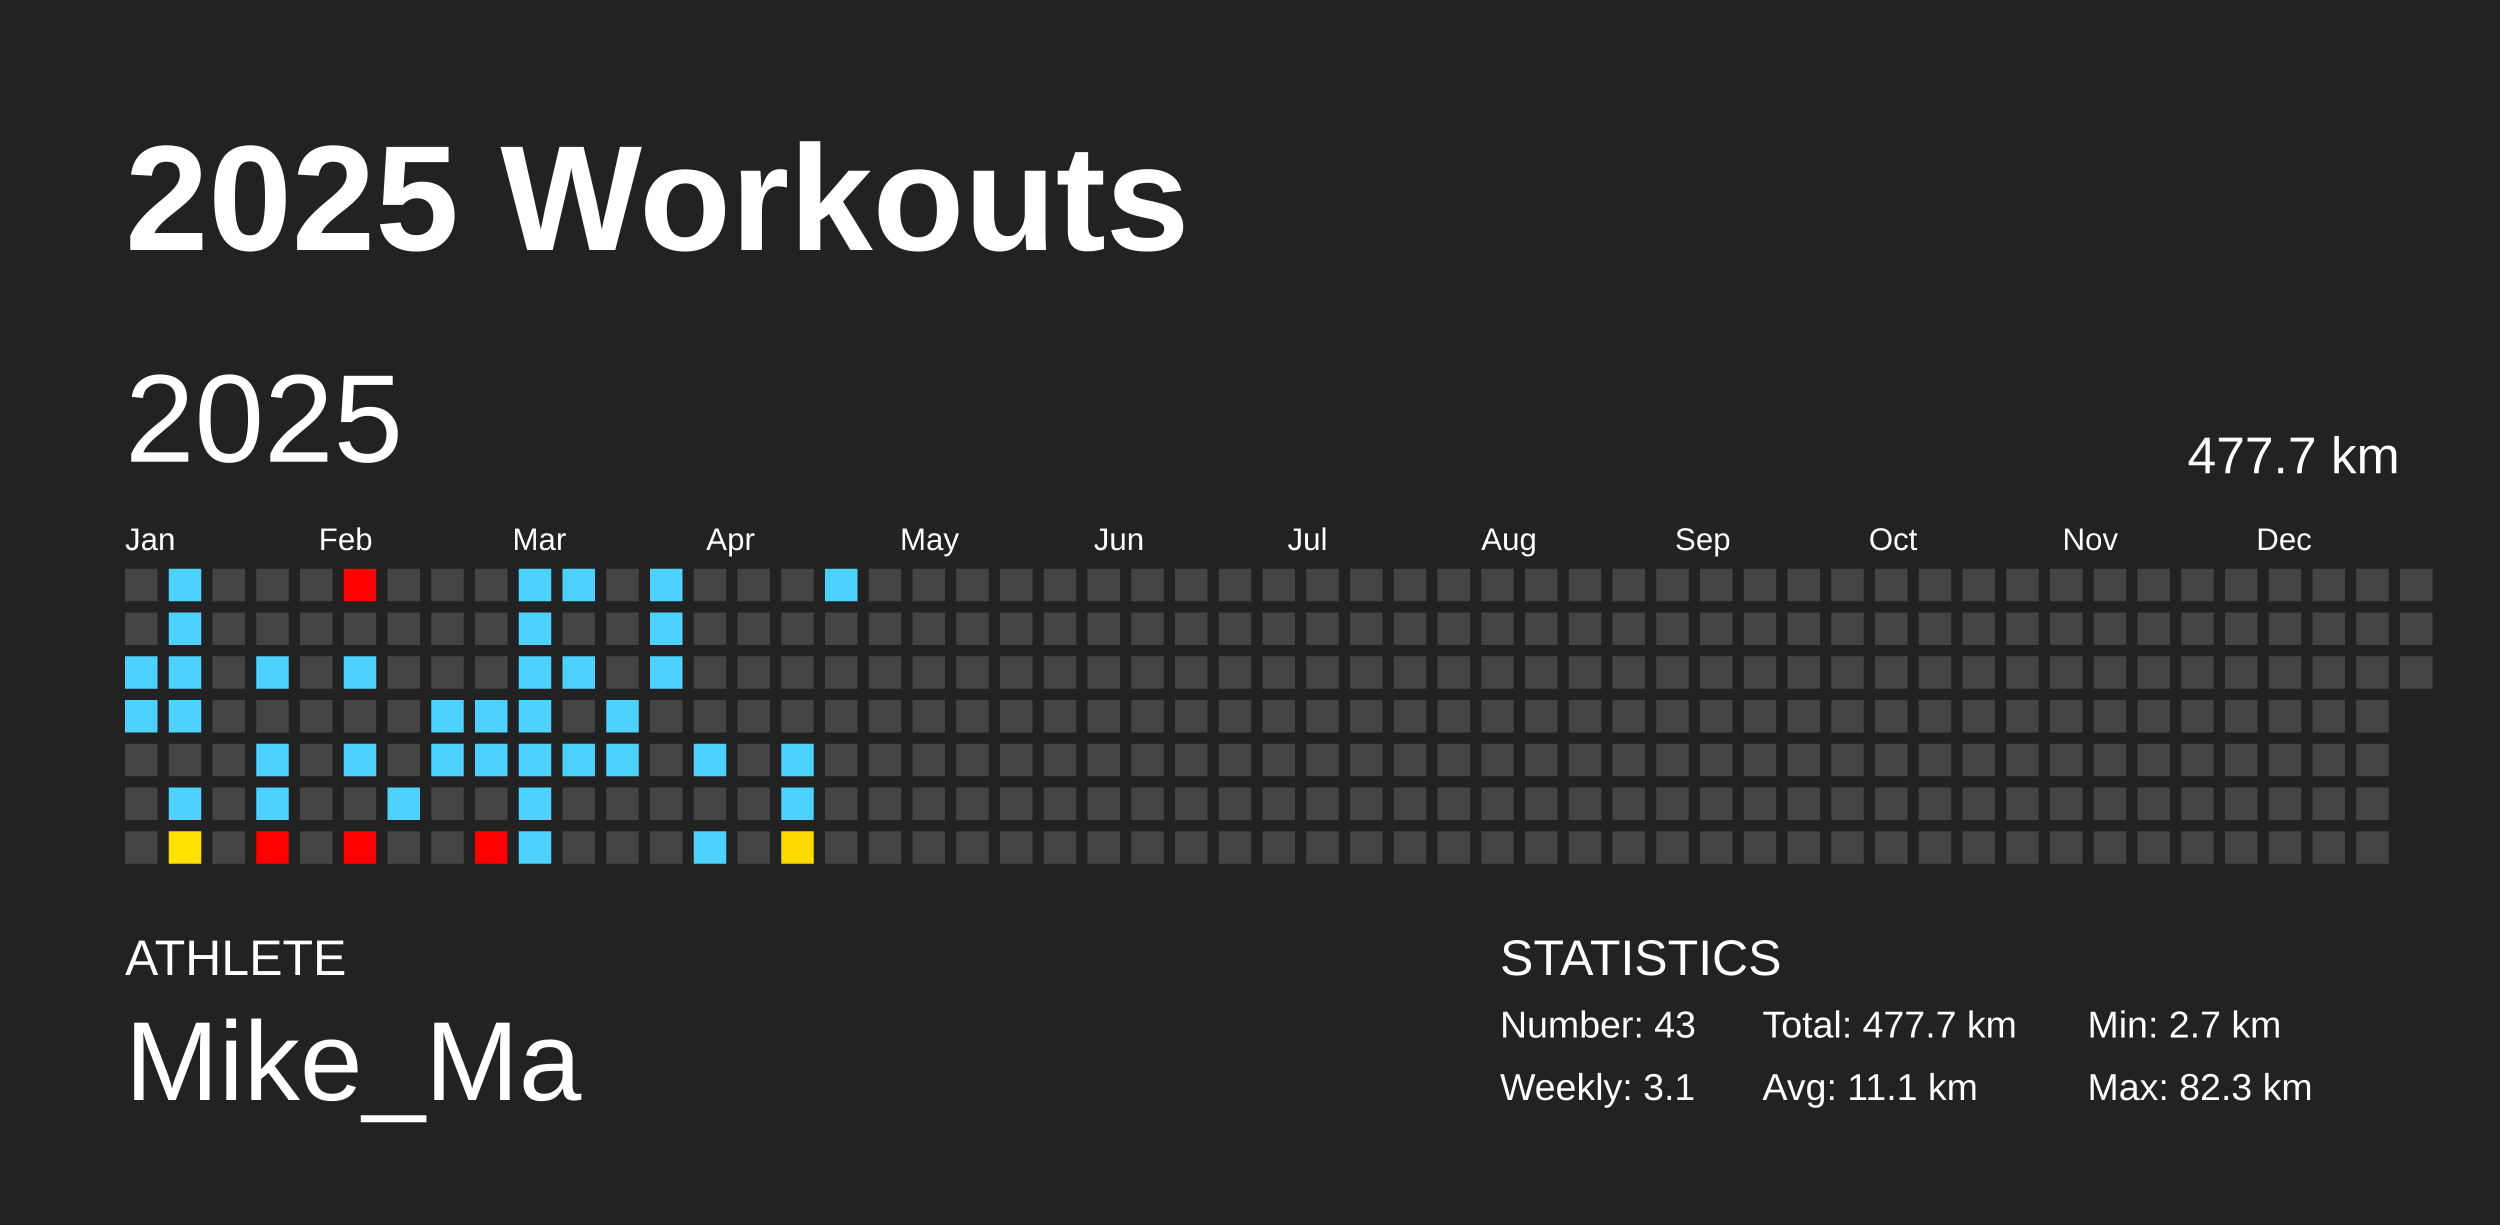
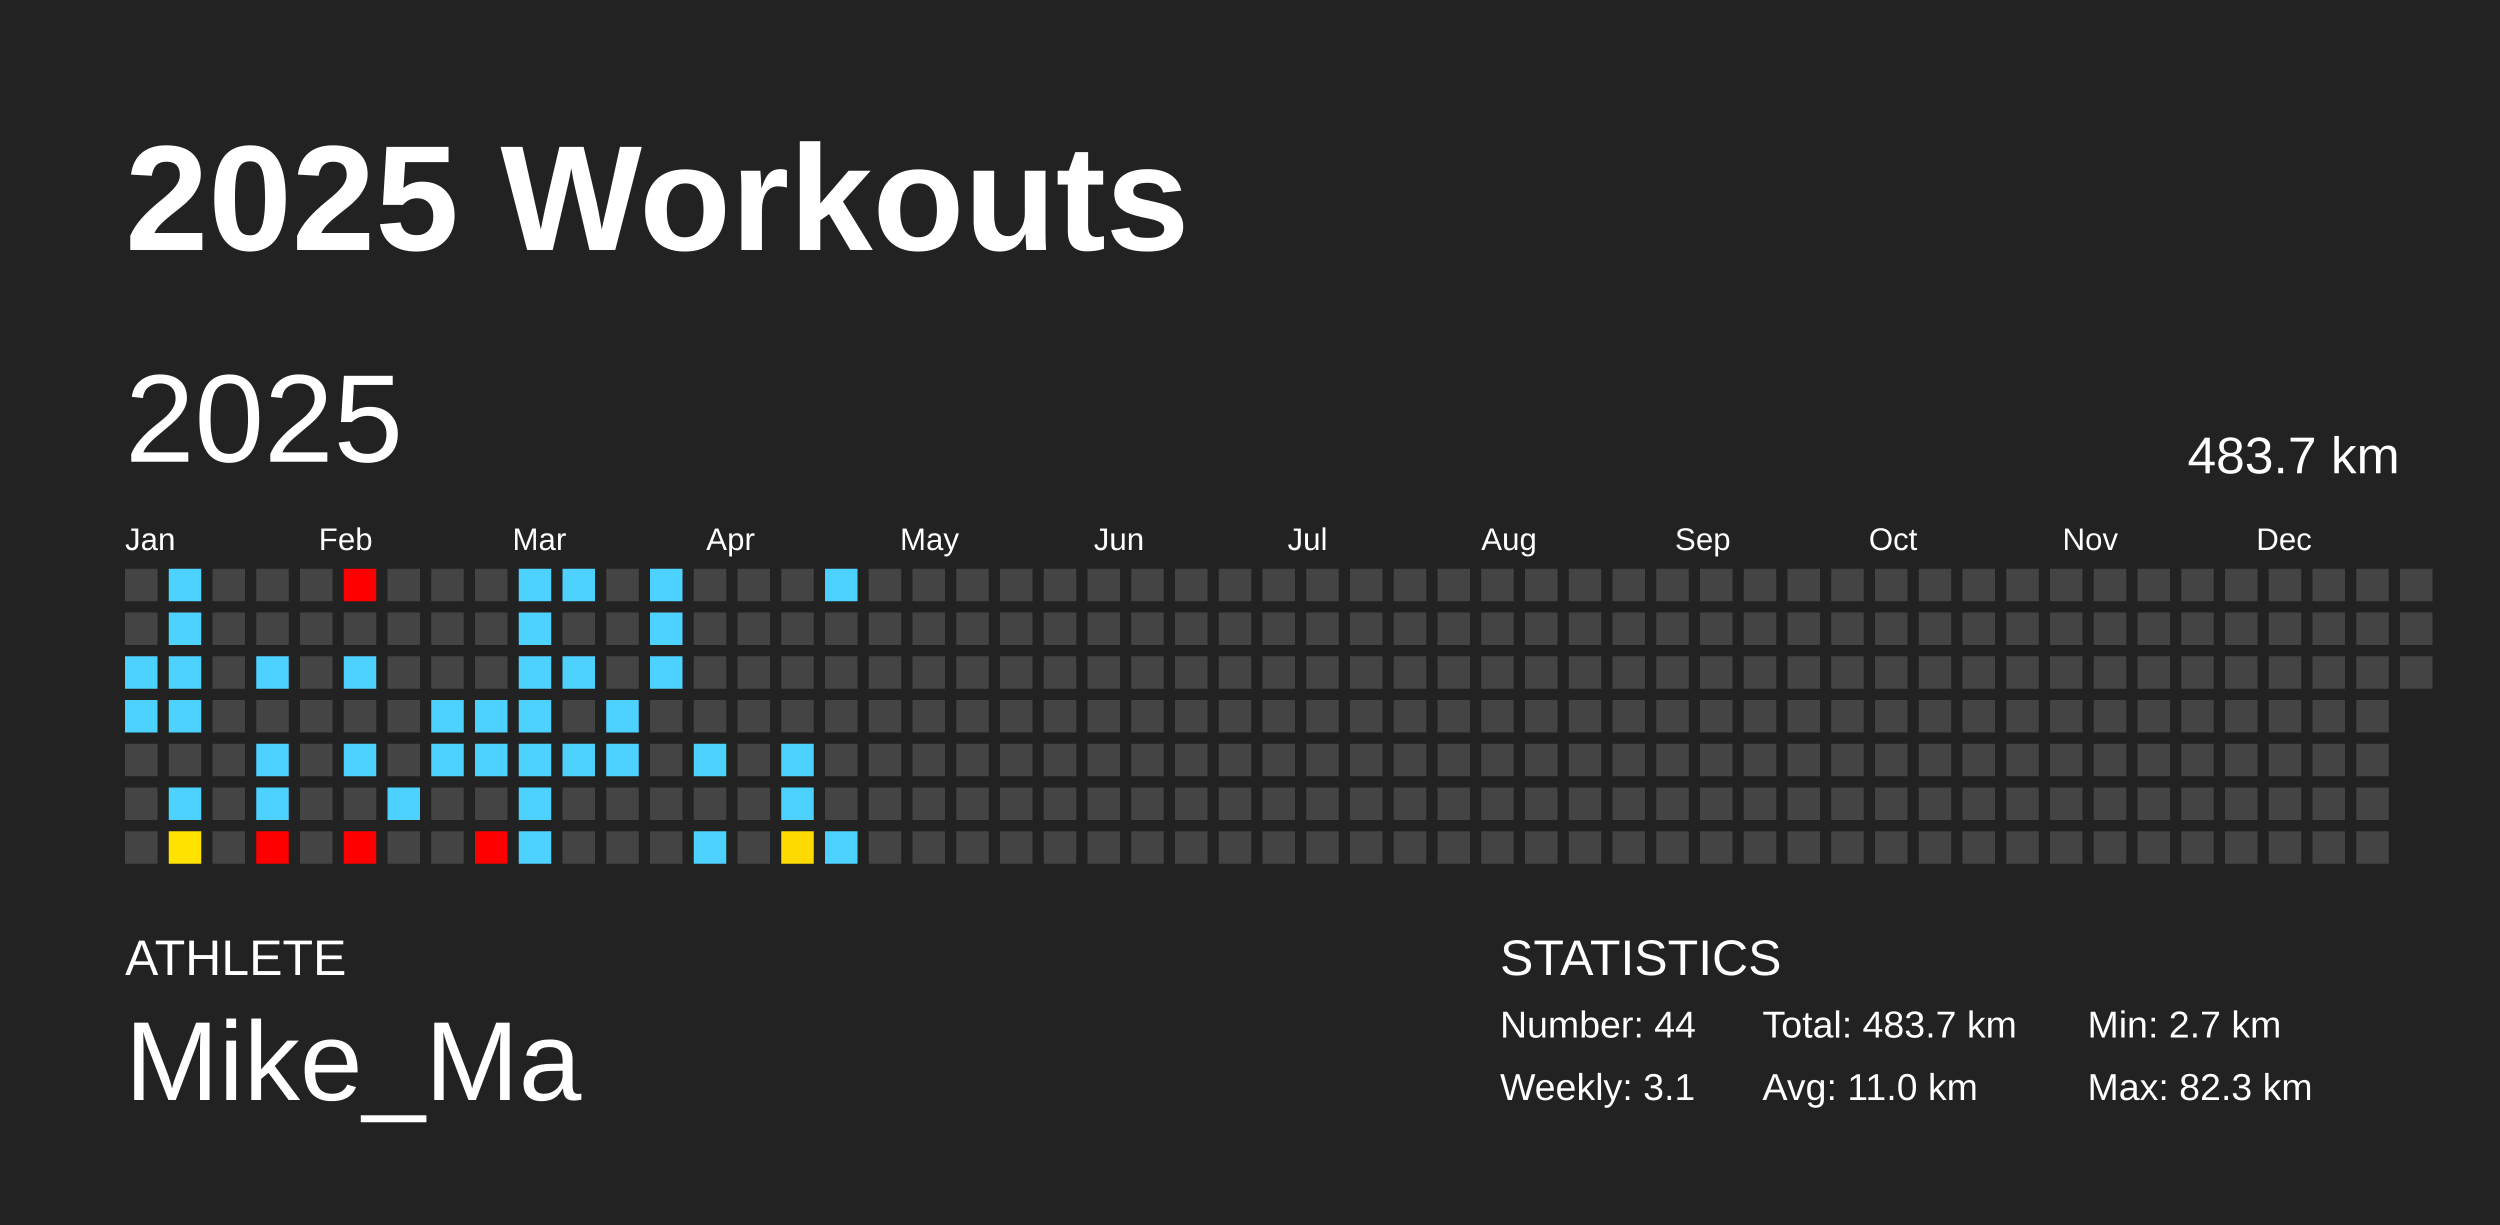
<svg xmlns="http://www.w3.org/2000/svg" baseProfile="full" height="98mm" version="1.1" viewBox="0,0,200,98" width="200mm">
  <defs />
  <rect fill="#222222" height="98" width="200" x="0" y="0" />
  <text fill="#FFFFFF" style="font-size:12px; font-family:Arial; font-weight:bold;" x="10" y="20">2025 Workouts</text>
  <text fill="#FFFFFF" style="font-size:4px; font-family:Arial" x="10" y="78">ATHLETE</text>
  <text fill="#FFFFFF" style="font-size:9px; font-family:Arial" x="10" y="88">Mike_Ma</text>
  <text fill="#FFFFFF" style="font-size:4px; font-family:Arial" x="120" y="78">STATISTICS</text>
-   <text fill="#FFFFFF" style="font-size:3px; font-family:Arial" x="120" y="83">Number: 43</text>
+   <text fill="#FFFFFF" style="font-size:3px; font-family:Arial" x="120" y="83">Number: 44</text>
  <text fill="#FFFFFF" style="font-size:3px; font-family:Arial" x="120" y="88">Weekly: 3.1</text>
-   <text fill="#FFFFFF" style="font-size:3px; font-family:Arial" x="141" y="83">Total: 477.7 km</text>
-   <text fill="#FFFFFF" style="font-size:3px; font-family:Arial" x="141" y="88">Avg: 11.1 km</text>
+   <text fill="#FFFFFF" style="font-size:3px; font-family:Arial" x="141" y="83">Total: 483.7 km</text>
+   <text fill="#FFFFFF" style="font-size:3px; font-family:Arial" x="141" y="88">Avg: 11.0 km</text>
  <text fill="#FFFFFF" style="font-size:3px; font-family:Arial" x="167" y="83">Min: 2.7 km</text>
  <text fill="#FFFFFF" style="font-size:3px; font-family:Arial" x="167" y="88">Max: 82.3 km</text>
  <text dominant-baseline="hanging" fill="#FFFFFF" style="font-size:10.0px; font-family:Arial;" x="10" y="30">2025</text>
-   <text dominant-baseline="hanging" fill="#FFFFFF" style="font-size:4.125px; font-family:Arial;" x="175" y="35">477.7 km</text>
+   <text dominant-baseline="hanging" fill="#FFFFFF" style="font-size:4.125px; font-family:Arial;" x="175" y="35">483.7 km</text>
  <text fill="#FFFFFF" style="font-size:2.5px; font-family:Arial" x="10.0" y="44">Jan</text>
  <text fill="#FFFFFF" style="font-size:2.5px; font-family:Arial" x="25.5" y="44">Feb</text>
  <text fill="#FFFFFF" style="font-size:2.5px; font-family:Arial" x="41.0" y="44">Mar</text>
  <text fill="#FFFFFF" style="font-size:2.5px; font-family:Arial" x="56.5" y="44">Apr</text>
  <text fill="#FFFFFF" style="font-size:2.5px; font-family:Arial" x="72.0" y="44">May</text>
  <text fill="#FFFFFF" style="font-size:2.5px; font-family:Arial" x="87.5" y="44">Jun</text>
  <text fill="#FFFFFF" style="font-size:2.5px; font-family:Arial" x="103.0" y="44">Jul</text>
  <text fill="#FFFFFF" style="font-size:2.5px; font-family:Arial" x="118.5" y="44">Aug</text>
  <text fill="#FFFFFF" style="font-size:2.5px; font-family:Arial" x="134.0" y="44">Sep</text>
  <text fill="#FFFFFF" style="font-size:2.5px; font-family:Arial" x="149.5" y="44">Oct</text>
  <text fill="#FFFFFF" style="font-size:2.5px; font-family:Arial" x="165.0" y="44">Nov</text>
  <text fill="#FFFFFF" style="font-size:2.5px; font-family:Arial" x="180.5" y="44">Dec</text>
  <rect fill="#444444" height="2.6" width="2.6" x="10.0" y="45.5" />
  <rect fill="#444444" height="2.6" width="2.6" x="10.0" y="49.0" />
  <rect fill="#4dd2ff" height="2.6" width="2.6" x="10.0" y="52.5" />
  <rect fill="#4dd2ff" height="2.6" width="2.6" x="10.0" y="56.0" />
  <rect fill="#444444" height="2.6" width="2.6" x="10.0" y="59.5" />
  <rect fill="#444444" height="2.6" width="2.6" x="10.0" y="63.0" />
  <rect fill="#444444" height="2.6" width="2.6" x="10.0" y="66.5" />
  <rect fill="#4dd2ff" height="2.6" width="2.6" x="13.5" y="45.5" />
  <rect fill="#4dd2ff" height="2.6" width="2.6" x="13.5" y="49.0" />
  <rect fill="#4dd2ff" height="2.6" width="2.6" x="13.5" y="52.5" />
  <rect fill="#4dd2ff" height="2.6" width="2.6" x="13.5" y="56.0" />
  <rect fill="#444444" height="2.6" width="2.6" x="13.5" y="59.5" />
  <rect fill="#4dd2ff" height="2.6" width="2.6" x="13.5" y="63.0" />
  <rect fill="#ffe200" height="2.6" width="2.6" x="13.5" y="66.5" />
  <rect fill="#444444" height="2.6" width="2.6" x="17.0" y="45.5" />
  <rect fill="#444444" height="2.6" width="2.6" x="17.0" y="49.0" />
  <rect fill="#444444" height="2.6" width="2.6" x="17.0" y="52.5" />
  <rect fill="#444444" height="2.6" width="2.6" x="17.0" y="56.0" />
  <rect fill="#444444" height="2.6" width="2.6" x="17.0" y="59.5" />
  <rect fill="#444444" height="2.6" width="2.6" x="17.0" y="63.0" />
  <rect fill="#444444" height="2.6" width="2.6" x="17.0" y="66.5" />
  <rect fill="#444444" height="2.6" width="2.6" x="20.5" y="45.5" />
  <rect fill="#444444" height="2.6" width="2.6" x="20.5" y="49.0" />
  <rect fill="#4dd2ff" height="2.6" width="2.6" x="20.5" y="52.5" />
  <rect fill="#444444" height="2.6" width="2.6" x="20.5" y="56.0" />
  <rect fill="#4dd2ff" height="2.6" width="2.6" x="20.5" y="59.5" />
  <rect fill="#4dd2ff" height="2.6" width="2.6" x="20.5" y="63.0" />
  <rect fill="red" height="2.6" width="2.6" x="20.5" y="66.5" />
  <rect fill="#444444" height="2.6" width="2.6" x="24.0" y="45.5" />
  <rect fill="#444444" height="2.6" width="2.6" x="24.0" y="49.0" />
  <rect fill="#444444" height="2.6" width="2.6" x="24.0" y="52.5" />
  <rect fill="#444444" height="2.6" width="2.6" x="24.0" y="56.0" />
  <rect fill="#444444" height="2.6" width="2.6" x="24.0" y="59.5" />
  <rect fill="#444444" height="2.6" width="2.6" x="24.0" y="63.0" />
  <rect fill="#444444" height="2.6" width="2.6" x="24.0" y="66.5" />
  <rect fill="red" height="2.6" width="2.6" x="27.5" y="45.5" />
  <rect fill="#444444" height="2.6" width="2.6" x="27.5" y="49.0" />
  <rect fill="#4dd2ff" height="2.6" width="2.6" x="27.5" y="52.5" />
  <rect fill="#444444" height="2.6" width="2.6" x="27.5" y="56.0" />
  <rect fill="#4dd2ff" height="2.6" width="2.6" x="27.5" y="59.5" />
  <rect fill="#444444" height="2.6" width="2.6" x="27.5" y="63.0" />
  <rect fill="red" height="2.6" width="2.6" x="27.5" y="66.5" />
  <rect fill="#444444" height="2.6" width="2.6" x="31.0" y="45.5" />
  <rect fill="#444444" height="2.6" width="2.6" x="31.0" y="49.0" />
  <rect fill="#444444" height="2.6" width="2.6" x="31.0" y="52.5" />
  <rect fill="#444444" height="2.6" width="2.6" x="31.0" y="56.0" />
  <rect fill="#444444" height="2.6" width="2.6" x="31.0" y="59.5" />
  <rect fill="#4dd2ff" height="2.6" width="2.6" x="31.0" y="63.0" />
  <rect fill="#444444" height="2.6" width="2.6" x="31.0" y="66.5" />
  <rect fill="#444444" height="2.6" width="2.6" x="34.5" y="45.5" />
  <rect fill="#444444" height="2.6" width="2.6" x="34.5" y="49.0" />
  <rect fill="#444444" height="2.6" width="2.6" x="34.5" y="52.5" />
  <rect fill="#4dd2ff" height="2.6" width="2.6" x="34.5" y="56.0" />
  <rect fill="#4dd2ff" height="2.6" width="2.6" x="34.5" y="59.5" />
  <rect fill="#444444" height="2.6" width="2.6" x="34.5" y="63.0" />
  <rect fill="#444444" height="2.6" width="2.6" x="34.5" y="66.5" />
  <rect fill="#444444" height="2.6" width="2.6" x="38.0" y="45.5" />
  <rect fill="#444444" height="2.6" width="2.6" x="38.0" y="49.0" />
  <rect fill="#444444" height="2.6" width="2.6" x="38.0" y="52.5" />
  <rect fill="#4dd2ff" height="2.6" width="2.6" x="38.0" y="56.0" />
  <rect fill="#4dd2ff" height="2.6" width="2.6" x="38.0" y="59.5" />
  <rect fill="#444444" height="2.6" width="2.6" x="38.0" y="63.0" />
  <rect fill="red" height="2.6" width="2.6" x="38.0" y="66.5" />
  <rect fill="#4dd2ff" height="2.6" width="2.6" x="41.5" y="45.5" />
  <rect fill="#4dd2ff" height="2.6" width="2.6" x="41.5" y="49.0" />
  <rect fill="#4dd2ff" height="2.6" width="2.6" x="41.5" y="52.5" />
  <rect fill="#4dd2ff" height="2.6" width="2.6" x="41.5" y="56.0" />
  <rect fill="#4dd2ff" height="2.6" width="2.6" x="41.5" y="59.5" />
  <rect fill="#4dd2ff" height="2.6" width="2.6" x="41.5" y="63.0" />
  <rect fill="#4dd2ff" height="2.6" width="2.6" x="41.5" y="66.5" />
  <rect fill="#4dd2ff" height="2.6" width="2.6" x="45.0" y="45.5" />
  <rect fill="#444444" height="2.6" width="2.6" x="45.0" y="49.0" />
  <rect fill="#4dd2ff" height="2.6" width="2.6" x="45.0" y="52.5" />
  <rect fill="#444444" height="2.6" width="2.6" x="45.0" y="56.0" />
  <rect fill="#4dd2ff" height="2.6" width="2.6" x="45.0" y="59.5" />
  <rect fill="#444444" height="2.6" width="2.6" x="45.0" y="63.0" />
  <rect fill="#444444" height="2.6" width="2.6" x="45.0" y="66.5" />
  <rect fill="#444444" height="2.6" width="2.6" x="48.5" y="45.5" />
  <rect fill="#444444" height="2.6" width="2.6" x="48.5" y="49.0" />
  <rect fill="#444444" height="2.6" width="2.6" x="48.5" y="52.5" />
  <rect fill="#4dd2ff" height="2.6" width="2.6" x="48.5" y="56.0" />
  <rect fill="#4dd2ff" height="2.6" width="2.6" x="48.5" y="59.5" />
  <rect fill="#444444" height="2.6" width="2.6" x="48.5" y="63.0" />
  <rect fill="#444444" height="2.6" width="2.6" x="48.5" y="66.5" />
  <rect fill="#4dd2ff" height="2.6" width="2.6" x="52.0" y="45.5" />
  <rect fill="#4dd2ff" height="2.6" width="2.6" x="52.0" y="49.0" />
  <rect fill="#4dd2ff" height="2.6" width="2.6" x="52.0" y="52.5" />
  <rect fill="#444444" height="2.6" width="2.6" x="52.0" y="56.0" />
  <rect fill="#444444" height="2.6" width="2.6" x="52.0" y="59.5" />
  <rect fill="#444444" height="2.6" width="2.6" x="52.0" y="63.0" />
  <rect fill="#444444" height="2.6" width="2.6" x="52.0" y="66.5" />
  <rect fill="#444444" height="2.6" width="2.6" x="55.5" y="45.5" />
  <rect fill="#444444" height="2.6" width="2.6" x="55.5" y="49.0" />
  <rect fill="#444444" height="2.6" width="2.6" x="55.5" y="52.5" />
  <rect fill="#444444" height="2.6" width="2.6" x="55.5" y="56.0" />
  <rect fill="#4dd2ff" height="2.6" width="2.6" x="55.5" y="59.5" />
  <rect fill="#444444" height="2.6" width="2.6" x="55.5" y="63.0" />
  <rect fill="#4dd2ff" height="2.6" width="2.6" x="55.5" y="66.5" />
  <rect fill="#444444" height="2.6" width="2.6" x="59.0" y="45.5" />
  <rect fill="#444444" height="2.6" width="2.6" x="59.0" y="49.0" />
  <rect fill="#444444" height="2.6" width="2.6" x="59.0" y="52.5" />
  <rect fill="#444444" height="2.6" width="2.6" x="59.0" y="56.0" />
  <rect fill="#444444" height="2.6" width="2.6" x="59.0" y="59.5" />
  <rect fill="#444444" height="2.6" width="2.6" x="59.0" y="63.0" />
  <rect fill="#444444" height="2.6" width="2.6" x="59.0" y="66.5" />
  <rect fill="#444444" height="2.6" width="2.6" x="62.5" y="45.5" />
  <rect fill="#444444" height="2.6" width="2.6" x="62.5" y="49.0" />
  <rect fill="#444444" height="2.6" width="2.6" x="62.5" y="52.5" />
  <rect fill="#444444" height="2.6" width="2.6" x="62.5" y="56.0" />
  <rect fill="#4dd2ff" height="2.6" width="2.6" x="62.5" y="59.5" />
  <rect fill="#4dd2ff" height="2.6" width="2.6" x="62.5" y="63.0" />
  <rect fill="#ffda00" height="2.6" width="2.6" x="62.5" y="66.5" />
  <rect fill="#4dd2ff" height="2.6" width="2.6" x="66.0" y="45.5" />
  <rect fill="#444444" height="2.6" width="2.6" x="66.0" y="49.0" />
  <rect fill="#444444" height="2.6" width="2.6" x="66.0" y="52.5" />
  <rect fill="#444444" height="2.6" width="2.6" x="66.0" y="56.0" />
  <rect fill="#444444" height="2.6" width="2.6" x="66.0" y="59.5" />
  <rect fill="#444444" height="2.6" width="2.6" x="66.0" y="63.0" />
-   <rect fill="#444444" height="2.6" width="2.6" x="66.0" y="66.5" />
+   <rect fill="#4dd2ff" height="2.6" width="2.6" x="66.0" y="66.5" />
  <rect fill="#444444" height="2.6" width="2.6" x="69.5" y="45.5" />
  <rect fill="#444444" height="2.6" width="2.6" x="69.5" y="49.0" />
  <rect fill="#444444" height="2.6" width="2.6" x="69.5" y="52.5" />
  <rect fill="#444444" height="2.6" width="2.6" x="69.5" y="56.0" />
  <rect fill="#444444" height="2.6" width="2.6" x="69.5" y="59.5" />
  <rect fill="#444444" height="2.6" width="2.6" x="69.5" y="63.0" />
  <rect fill="#444444" height="2.6" width="2.6" x="69.5" y="66.5" />
  <rect fill="#444444" height="2.6" width="2.6" x="73.0" y="45.5" />
  <rect fill="#444444" height="2.6" width="2.6" x="73.0" y="49.0" />
  <rect fill="#444444" height="2.6" width="2.6" x="73.0" y="52.5" />
  <rect fill="#444444" height="2.6" width="2.6" x="73.0" y="56.0" />
  <rect fill="#444444" height="2.6" width="2.6" x="73.0" y="59.5" />
  <rect fill="#444444" height="2.6" width="2.6" x="73.0" y="63.0" />
  <rect fill="#444444" height="2.6" width="2.6" x="73.0" y="66.5" />
  <rect fill="#444444" height="2.6" width="2.6" x="76.5" y="45.5" />
  <rect fill="#444444" height="2.6" width="2.6" x="76.5" y="49.0" />
  <rect fill="#444444" height="2.6" width="2.6" x="76.5" y="52.5" />
  <rect fill="#444444" height="2.6" width="2.6" x="76.5" y="56.0" />
  <rect fill="#444444" height="2.6" width="2.6" x="76.5" y="59.5" />
  <rect fill="#444444" height="2.6" width="2.6" x="76.5" y="63.0" />
  <rect fill="#444444" height="2.6" width="2.6" x="76.5" y="66.5" />
  <rect fill="#444444" height="2.6" width="2.6" x="80.0" y="45.5" />
  <rect fill="#444444" height="2.6" width="2.6" x="80.0" y="49.0" />
  <rect fill="#444444" height="2.6" width="2.6" x="80.0" y="52.5" />
  <rect fill="#444444" height="2.6" width="2.6" x="80.0" y="56.0" />
  <rect fill="#444444" height="2.6" width="2.6" x="80.0" y="59.5" />
  <rect fill="#444444" height="2.6" width="2.6" x="80.0" y="63.0" />
  <rect fill="#444444" height="2.6" width="2.6" x="80.0" y="66.5" />
  <rect fill="#444444" height="2.6" width="2.6" x="83.5" y="45.5" />
  <rect fill="#444444" height="2.6" width="2.6" x="83.5" y="49.0" />
  <rect fill="#444444" height="2.6" width="2.6" x="83.5" y="52.5" />
  <rect fill="#444444" height="2.6" width="2.6" x="83.5" y="56.0" />
  <rect fill="#444444" height="2.6" width="2.6" x="83.5" y="59.5" />
  <rect fill="#444444" height="2.6" width="2.6" x="83.5" y="63.0" />
  <rect fill="#444444" height="2.6" width="2.6" x="83.5" y="66.5" />
  <rect fill="#444444" height="2.6" width="2.6" x="87.0" y="45.5" />
  <rect fill="#444444" height="2.6" width="2.6" x="87.0" y="49.0" />
  <rect fill="#444444" height="2.6" width="2.6" x="87.0" y="52.5" />
  <rect fill="#444444" height="2.6" width="2.6" x="87.0" y="56.0" />
  <rect fill="#444444" height="2.6" width="2.6" x="87.0" y="59.5" />
  <rect fill="#444444" height="2.6" width="2.6" x="87.0" y="63.0" />
  <rect fill="#444444" height="2.6" width="2.6" x="87.0" y="66.5" />
  <rect fill="#444444" height="2.6" width="2.6" x="90.5" y="45.5" />
  <rect fill="#444444" height="2.6" width="2.6" x="90.5" y="49.0" />
  <rect fill="#444444" height="2.6" width="2.6" x="90.5" y="52.5" />
  <rect fill="#444444" height="2.6" width="2.6" x="90.5" y="56.0" />
  <rect fill="#444444" height="2.6" width="2.6" x="90.5" y="59.5" />
  <rect fill="#444444" height="2.6" width="2.6" x="90.5" y="63.0" />
  <rect fill="#444444" height="2.6" width="2.6" x="90.5" y="66.5" />
  <rect fill="#444444" height="2.6" width="2.6" x="94.0" y="45.5" />
  <rect fill="#444444" height="2.6" width="2.6" x="94.0" y="49.0" />
  <rect fill="#444444" height="2.6" width="2.6" x="94.0" y="52.5" />
  <rect fill="#444444" height="2.6" width="2.6" x="94.0" y="56.0" />
  <rect fill="#444444" height="2.6" width="2.6" x="94.0" y="59.5" />
  <rect fill="#444444" height="2.6" width="2.6" x="94.0" y="63.0" />
  <rect fill="#444444" height="2.6" width="2.6" x="94.0" y="66.5" />
  <rect fill="#444444" height="2.6" width="2.6" x="97.5" y="45.5" />
  <rect fill="#444444" height="2.6" width="2.6" x="97.5" y="49.0" />
  <rect fill="#444444" height="2.6" width="2.6" x="97.5" y="52.5" />
  <rect fill="#444444" height="2.6" width="2.6" x="97.5" y="56.0" />
  <rect fill="#444444" height="2.6" width="2.6" x="97.5" y="59.5" />
  <rect fill="#444444" height="2.6" width="2.6" x="97.5" y="63.0" />
  <rect fill="#444444" height="2.6" width="2.6" x="97.5" y="66.5" />
  <rect fill="#444444" height="2.6" width="2.6" x="101.0" y="45.5" />
  <rect fill="#444444" height="2.6" width="2.6" x="101.0" y="49.0" />
  <rect fill="#444444" height="2.6" width="2.6" x="101.0" y="52.5" />
  <rect fill="#444444" height="2.6" width="2.6" x="101.0" y="56.0" />
  <rect fill="#444444" height="2.6" width="2.6" x="101.0" y="59.5" />
  <rect fill="#444444" height="2.6" width="2.6" x="101.0" y="63.0" />
  <rect fill="#444444" height="2.6" width="2.6" x="101.0" y="66.5" />
  <rect fill="#444444" height="2.6" width="2.6" x="104.5" y="45.5" />
  <rect fill="#444444" height="2.6" width="2.6" x="104.5" y="49.0" />
  <rect fill="#444444" height="2.6" width="2.6" x="104.5" y="52.5" />
  <rect fill="#444444" height="2.6" width="2.6" x="104.5" y="56.0" />
  <rect fill="#444444" height="2.6" width="2.6" x="104.5" y="59.5" />
  <rect fill="#444444" height="2.6" width="2.6" x="104.5" y="63.0" />
  <rect fill="#444444" height="2.6" width="2.6" x="104.5" y="66.5" />
  <rect fill="#444444" height="2.6" width="2.6" x="108.0" y="45.5" />
  <rect fill="#444444" height="2.6" width="2.6" x="108.0" y="49.0" />
  <rect fill="#444444" height="2.6" width="2.6" x="108.0" y="52.5" />
  <rect fill="#444444" height="2.6" width="2.6" x="108.0" y="56.0" />
  <rect fill="#444444" height="2.6" width="2.6" x="108.0" y="59.5" />
  <rect fill="#444444" height="2.6" width="2.6" x="108.0" y="63.0" />
  <rect fill="#444444" height="2.6" width="2.6" x="108.0" y="66.5" />
  <rect fill="#444444" height="2.6" width="2.6" x="111.5" y="45.5" />
  <rect fill="#444444" height="2.6" width="2.6" x="111.5" y="49.0" />
  <rect fill="#444444" height="2.6" width="2.6" x="111.5" y="52.5" />
  <rect fill="#444444" height="2.6" width="2.6" x="111.5" y="56.0" />
  <rect fill="#444444" height="2.6" width="2.6" x="111.5" y="59.5" />
  <rect fill="#444444" height="2.6" width="2.6" x="111.5" y="63.0" />
  <rect fill="#444444" height="2.6" width="2.6" x="111.5" y="66.5" />
  <rect fill="#444444" height="2.6" width="2.6" x="115.0" y="45.5" />
  <rect fill="#444444" height="2.6" width="2.6" x="115.0" y="49.0" />
  <rect fill="#444444" height="2.6" width="2.6" x="115.0" y="52.5" />
  <rect fill="#444444" height="2.6" width="2.6" x="115.0" y="56.0" />
  <rect fill="#444444" height="2.6" width="2.6" x="115.0" y="59.5" />
  <rect fill="#444444" height="2.6" width="2.6" x="115.0" y="63.0" />
  <rect fill="#444444" height="2.6" width="2.6" x="115.0" y="66.5" />
  <rect fill="#444444" height="2.6" width="2.6" x="118.5" y="45.5" />
  <rect fill="#444444" height="2.6" width="2.6" x="118.5" y="49.0" />
  <rect fill="#444444" height="2.6" width="2.6" x="118.5" y="52.5" />
  <rect fill="#444444" height="2.6" width="2.6" x="118.5" y="56.0" />
  <rect fill="#444444" height="2.6" width="2.6" x="118.5" y="59.5" />
  <rect fill="#444444" height="2.6" width="2.6" x="118.5" y="63.0" />
  <rect fill="#444444" height="2.6" width="2.6" x="118.5" y="66.5" />
  <rect fill="#444444" height="2.6" width="2.6" x="122.0" y="45.5" />
  <rect fill="#444444" height="2.6" width="2.6" x="122.0" y="49.0" />
  <rect fill="#444444" height="2.6" width="2.6" x="122.0" y="52.5" />
  <rect fill="#444444" height="2.6" width="2.6" x="122.0" y="56.0" />
  <rect fill="#444444" height="2.6" width="2.6" x="122.0" y="59.5" />
  <rect fill="#444444" height="2.6" width="2.6" x="122.0" y="63.0" />
  <rect fill="#444444" height="2.6" width="2.6" x="122.0" y="66.5" />
  <rect fill="#444444" height="2.6" width="2.6" x="125.5" y="45.5" />
  <rect fill="#444444" height="2.6" width="2.6" x="125.5" y="49.0" />
  <rect fill="#444444" height="2.6" width="2.6" x="125.5" y="52.5" />
  <rect fill="#444444" height="2.6" width="2.6" x="125.5" y="56.0" />
  <rect fill="#444444" height="2.6" width="2.6" x="125.5" y="59.5" />
  <rect fill="#444444" height="2.6" width="2.6" x="125.5" y="63.0" />
  <rect fill="#444444" height="2.6" width="2.6" x="125.5" y="66.5" />
  <rect fill="#444444" height="2.6" width="2.6" x="129.0" y="45.5" />
  <rect fill="#444444" height="2.6" width="2.6" x="129.0" y="49.0" />
  <rect fill="#444444" height="2.6" width="2.6" x="129.0" y="52.5" />
  <rect fill="#444444" height="2.6" width="2.6" x="129.0" y="56.0" />
  <rect fill="#444444" height="2.6" width="2.6" x="129.0" y="59.5" />
  <rect fill="#444444" height="2.6" width="2.6" x="129.0" y="63.0" />
  <rect fill="#444444" height="2.6" width="2.6" x="129.0" y="66.5" />
  <rect fill="#444444" height="2.6" width="2.6" x="132.5" y="45.5" />
  <rect fill="#444444" height="2.6" width="2.6" x="132.5" y="49.0" />
  <rect fill="#444444" height="2.6" width="2.6" x="132.5" y="52.5" />
  <rect fill="#444444" height="2.6" width="2.6" x="132.5" y="56.0" />
  <rect fill="#444444" height="2.6" width="2.6" x="132.5" y="59.5" />
  <rect fill="#444444" height="2.6" width="2.6" x="132.5" y="63.0" />
  <rect fill="#444444" height="2.6" width="2.6" x="132.5" y="66.5" />
  <rect fill="#444444" height="2.6" width="2.6" x="136.0" y="45.5" />
  <rect fill="#444444" height="2.6" width="2.6" x="136.0" y="49.0" />
  <rect fill="#444444" height="2.6" width="2.6" x="136.0" y="52.5" />
  <rect fill="#444444" height="2.6" width="2.6" x="136.0" y="56.0" />
  <rect fill="#444444" height="2.6" width="2.6" x="136.0" y="59.5" />
  <rect fill="#444444" height="2.6" width="2.6" x="136.0" y="63.0" />
  <rect fill="#444444" height="2.6" width="2.6" x="136.0" y="66.5" />
  <rect fill="#444444" height="2.6" width="2.6" x="139.5" y="45.5" />
  <rect fill="#444444" height="2.6" width="2.6" x="139.5" y="49.0" />
  <rect fill="#444444" height="2.6" width="2.6" x="139.5" y="52.5" />
  <rect fill="#444444" height="2.6" width="2.6" x="139.5" y="56.0" />
  <rect fill="#444444" height="2.6" width="2.6" x="139.5" y="59.5" />
  <rect fill="#444444" height="2.6" width="2.6" x="139.5" y="63.0" />
  <rect fill="#444444" height="2.6" width="2.6" x="139.5" y="66.5" />
  <rect fill="#444444" height="2.6" width="2.6" x="143.0" y="45.5" />
  <rect fill="#444444" height="2.6" width="2.6" x="143.0" y="49.0" />
  <rect fill="#444444" height="2.6" width="2.6" x="143.0" y="52.5" />
  <rect fill="#444444" height="2.6" width="2.6" x="143.0" y="56.0" />
  <rect fill="#444444" height="2.6" width="2.6" x="143.0" y="59.5" />
  <rect fill="#444444" height="2.6" width="2.6" x="143.0" y="63.0" />
  <rect fill="#444444" height="2.6" width="2.6" x="143.0" y="66.5" />
  <rect fill="#444444" height="2.6" width="2.6" x="146.5" y="45.5" />
  <rect fill="#444444" height="2.6" width="2.6" x="146.5" y="49.0" />
  <rect fill="#444444" height="2.6" width="2.6" x="146.5" y="52.5" />
  <rect fill="#444444" height="2.6" width="2.6" x="146.5" y="56.0" />
  <rect fill="#444444" height="2.6" width="2.6" x="146.5" y="59.5" />
  <rect fill="#444444" height="2.6" width="2.6" x="146.5" y="63.0" />
  <rect fill="#444444" height="2.6" width="2.6" x="146.5" y="66.5" />
  <rect fill="#444444" height="2.6" width="2.6" x="150.0" y="45.5" />
  <rect fill="#444444" height="2.6" width="2.6" x="150.0" y="49.0" />
  <rect fill="#444444" height="2.6" width="2.6" x="150.0" y="52.5" />
  <rect fill="#444444" height="2.6" width="2.6" x="150.0" y="56.0" />
  <rect fill="#444444" height="2.6" width="2.6" x="150.0" y="59.5" />
  <rect fill="#444444" height="2.6" width="2.6" x="150.0" y="63.0" />
  <rect fill="#444444" height="2.6" width="2.6" x="150.0" y="66.5" />
  <rect fill="#444444" height="2.6" width="2.6" x="153.5" y="45.5" />
  <rect fill="#444444" height="2.6" width="2.6" x="153.5" y="49.0" />
  <rect fill="#444444" height="2.6" width="2.6" x="153.5" y="52.5" />
  <rect fill="#444444" height="2.6" width="2.6" x="153.5" y="56.0" />
  <rect fill="#444444" height="2.6" width="2.6" x="153.5" y="59.5" />
  <rect fill="#444444" height="2.6" width="2.6" x="153.5" y="63.0" />
  <rect fill="#444444" height="2.6" width="2.6" x="153.5" y="66.5" />
  <rect fill="#444444" height="2.6" width="2.6" x="157.0" y="45.5" />
  <rect fill="#444444" height="2.6" width="2.6" x="157.0" y="49.0" />
  <rect fill="#444444" height="2.6" width="2.6" x="157.0" y="52.5" />
  <rect fill="#444444" height="2.6" width="2.6" x="157.0" y="56.0" />
  <rect fill="#444444" height="2.6" width="2.6" x="157.0" y="59.5" />
  <rect fill="#444444" height="2.6" width="2.6" x="157.0" y="63.0" />
  <rect fill="#444444" height="2.6" width="2.6" x="157.0" y="66.5" />
  <rect fill="#444444" height="2.6" width="2.6" x="160.5" y="45.5" />
  <rect fill="#444444" height="2.6" width="2.6" x="160.5" y="49.0" />
  <rect fill="#444444" height="2.6" width="2.6" x="160.5" y="52.5" />
  <rect fill="#444444" height="2.6" width="2.6" x="160.5" y="56.0" />
  <rect fill="#444444" height="2.6" width="2.6" x="160.5" y="59.5" />
  <rect fill="#444444" height="2.6" width="2.6" x="160.5" y="63.0" />
  <rect fill="#444444" height="2.6" width="2.6" x="160.5" y="66.5" />
  <rect fill="#444444" height="2.6" width="2.6" x="164.0" y="45.5" />
  <rect fill="#444444" height="2.6" width="2.6" x="164.0" y="49.0" />
  <rect fill="#444444" height="2.6" width="2.6" x="164.0" y="52.5" />
  <rect fill="#444444" height="2.6" width="2.6" x="164.0" y="56.0" />
  <rect fill="#444444" height="2.6" width="2.6" x="164.0" y="59.5" />
  <rect fill="#444444" height="2.6" width="2.6" x="164.0" y="63.0" />
  <rect fill="#444444" height="2.6" width="2.6" x="164.0" y="66.5" />
  <rect fill="#444444" height="2.6" width="2.6" x="167.5" y="45.5" />
  <rect fill="#444444" height="2.6" width="2.6" x="167.5" y="49.0" />
  <rect fill="#444444" height="2.6" width="2.6" x="167.5" y="52.5" />
  <rect fill="#444444" height="2.6" width="2.6" x="167.5" y="56.0" />
  <rect fill="#444444" height="2.6" width="2.6" x="167.5" y="59.5" />
  <rect fill="#444444" height="2.6" width="2.6" x="167.5" y="63.0" />
  <rect fill="#444444" height="2.6" width="2.6" x="167.5" y="66.5" />
  <rect fill="#444444" height="2.6" width="2.6" x="171.0" y="45.5" />
  <rect fill="#444444" height="2.6" width="2.6" x="171.0" y="49.0" />
  <rect fill="#444444" height="2.6" width="2.6" x="171.0" y="52.5" />
  <rect fill="#444444" height="2.6" width="2.6" x="171.0" y="56.0" />
  <rect fill="#444444" height="2.6" width="2.6" x="171.0" y="59.5" />
  <rect fill="#444444" height="2.6" width="2.6" x="171.0" y="63.0" />
  <rect fill="#444444" height="2.6" width="2.6" x="171.0" y="66.5" />
  <rect fill="#444444" height="2.6" width="2.6" x="174.5" y="45.5" />
  <rect fill="#444444" height="2.6" width="2.6" x="174.5" y="49.0" />
  <rect fill="#444444" height="2.6" width="2.6" x="174.5" y="52.5" />
  <rect fill="#444444" height="2.6" width="2.6" x="174.5" y="56.0" />
  <rect fill="#444444" height="2.6" width="2.6" x="174.5" y="59.5" />
  <rect fill="#444444" height="2.6" width="2.6" x="174.5" y="63.0" />
  <rect fill="#444444" height="2.6" width="2.6" x="174.5" y="66.5" />
  <rect fill="#444444" height="2.6" width="2.6" x="178.0" y="45.5" />
  <rect fill="#444444" height="2.6" width="2.6" x="178.0" y="49.0" />
  <rect fill="#444444" height="2.6" width="2.6" x="178.0" y="52.5" />
  <rect fill="#444444" height="2.6" width="2.6" x="178.0" y="56.0" />
  <rect fill="#444444" height="2.6" width="2.6" x="178.0" y="59.5" />
  <rect fill="#444444" height="2.6" width="2.6" x="178.0" y="63.0" />
  <rect fill="#444444" height="2.6" width="2.6" x="178.0" y="66.5" />
  <rect fill="#444444" height="2.6" width="2.6" x="181.5" y="45.5" />
  <rect fill="#444444" height="2.6" width="2.6" x="181.5" y="49.0" />
  <rect fill="#444444" height="2.6" width="2.6" x="181.5" y="52.5" />
  <rect fill="#444444" height="2.6" width="2.6" x="181.5" y="56.0" />
  <rect fill="#444444" height="2.6" width="2.6" x="181.5" y="59.5" />
  <rect fill="#444444" height="2.6" width="2.6" x="181.5" y="63.0" />
  <rect fill="#444444" height="2.6" width="2.6" x="181.5" y="66.5" />
  <rect fill="#444444" height="2.6" width="2.6" x="185.0" y="45.5" />
  <rect fill="#444444" height="2.6" width="2.6" x="185.0" y="49.0" />
  <rect fill="#444444" height="2.6" width="2.6" x="185.0" y="52.5" />
  <rect fill="#444444" height="2.6" width="2.6" x="185.0" y="56.0" />
  <rect fill="#444444" height="2.6" width="2.6" x="185.0" y="59.5" />
  <rect fill="#444444" height="2.6" width="2.6" x="185.0" y="63.0" />
  <rect fill="#444444" height="2.6" width="2.6" x="185.0" y="66.5" />
  <rect fill="#444444" height="2.6" width="2.6" x="188.5" y="45.5" />
  <rect fill="#444444" height="2.6" width="2.6" x="188.5" y="49.0" />
  <rect fill="#444444" height="2.6" width="2.6" x="188.5" y="52.5" />
  <rect fill="#444444" height="2.6" width="2.6" x="188.5" y="56.0" />
  <rect fill="#444444" height="2.6" width="2.6" x="188.5" y="59.5" />
  <rect fill="#444444" height="2.6" width="2.6" x="188.5" y="63.0" />
  <rect fill="#444444" height="2.6" width="2.6" x="188.5" y="66.5" />
  <rect fill="#444444" height="2.6" width="2.6" x="192.0" y="45.5" />
  <rect fill="#444444" height="2.6" width="2.6" x="192.0" y="49.0" />
  <rect fill="#444444" height="2.6" width="2.6" x="192.0" y="52.5" />
</svg>
